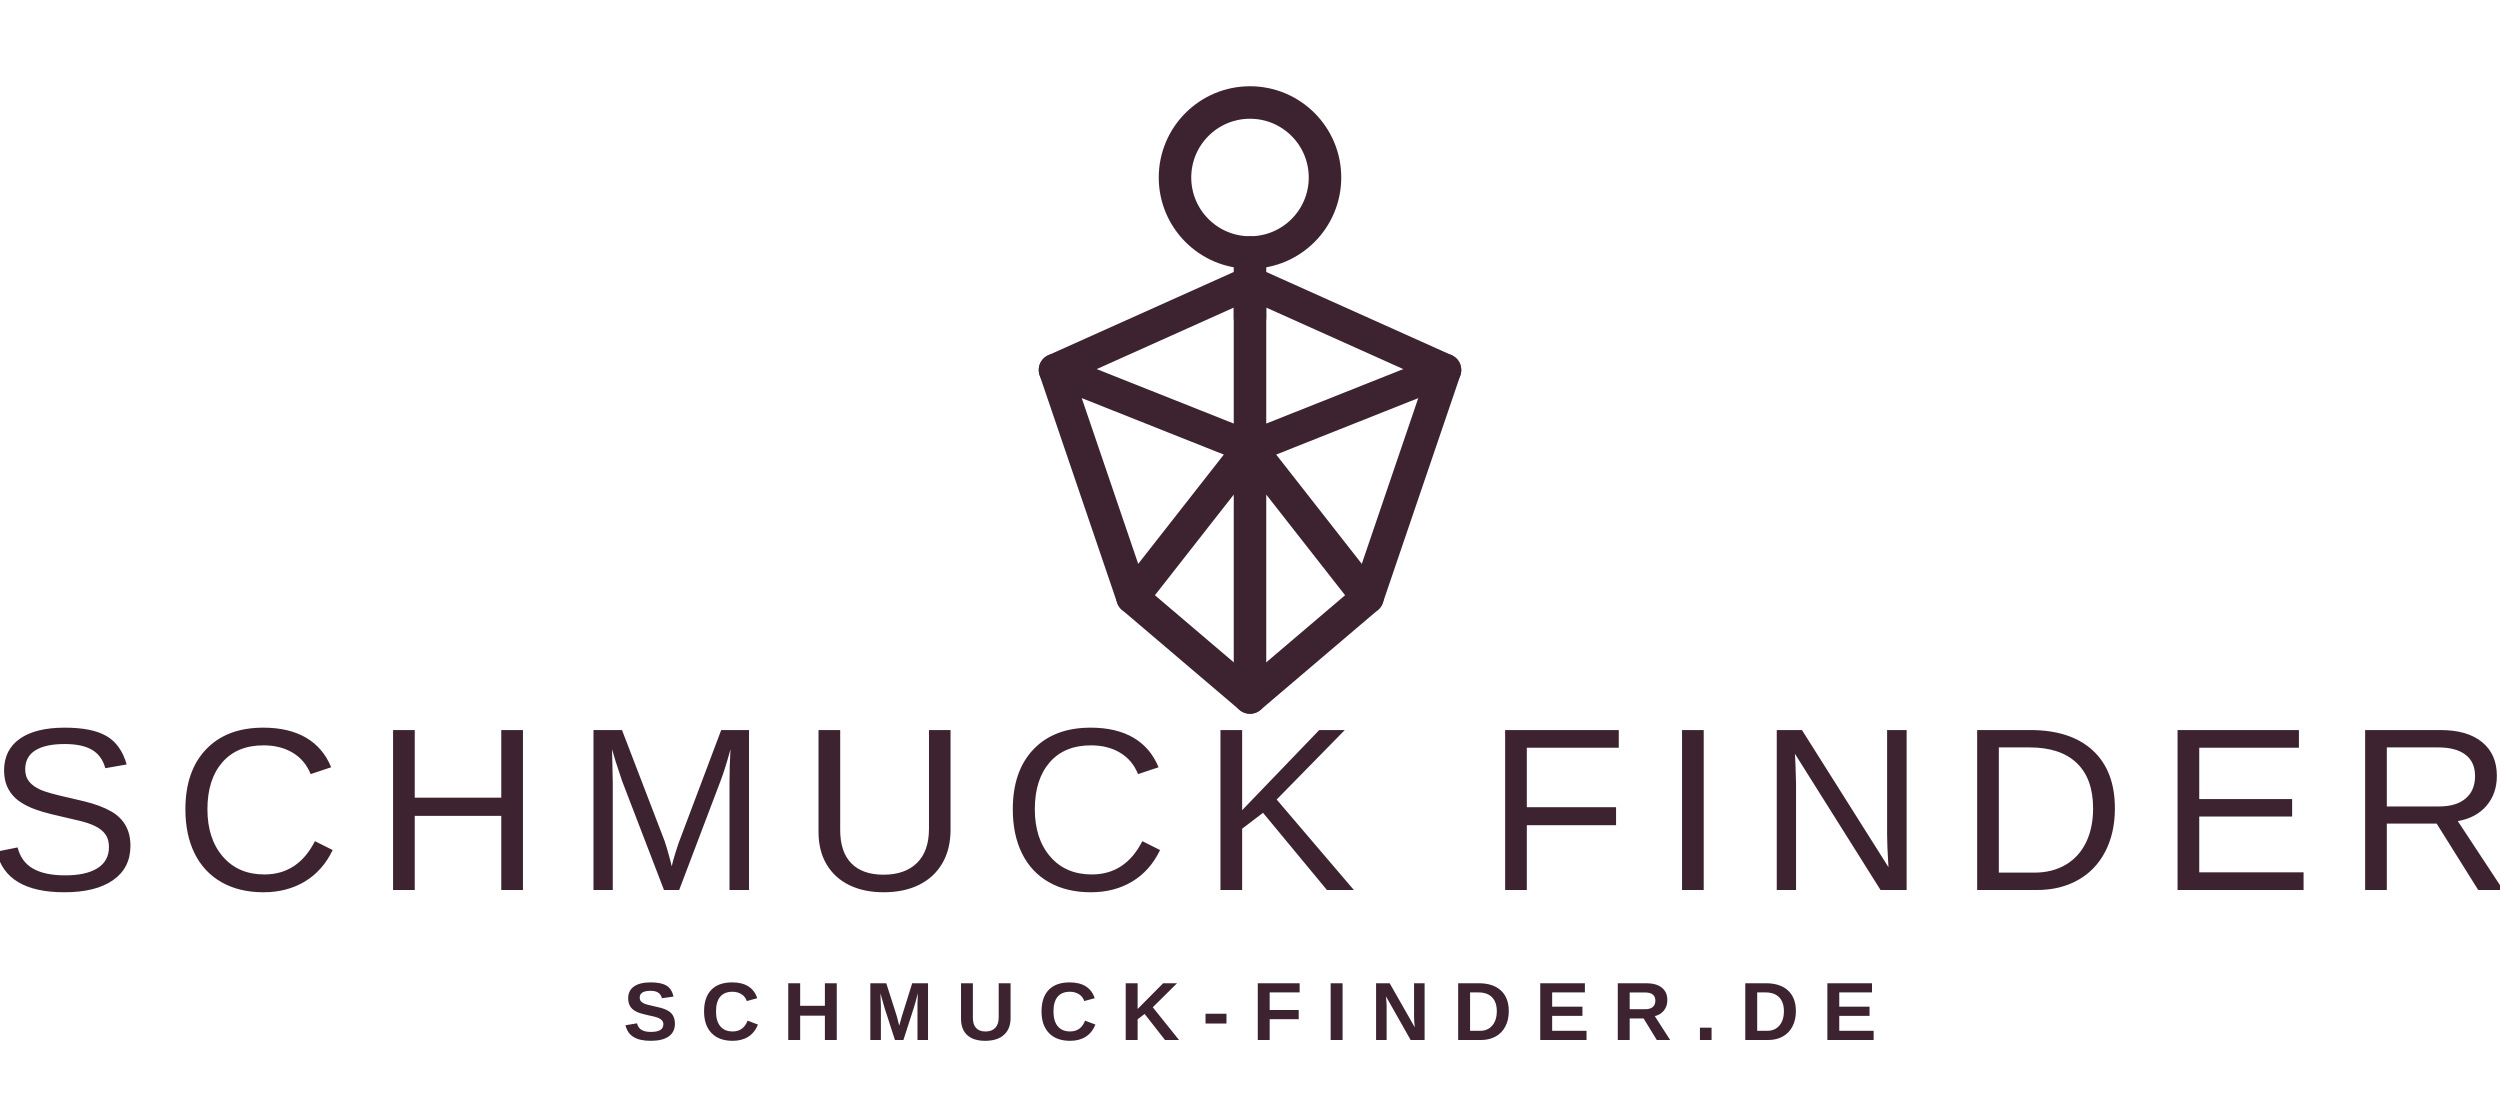
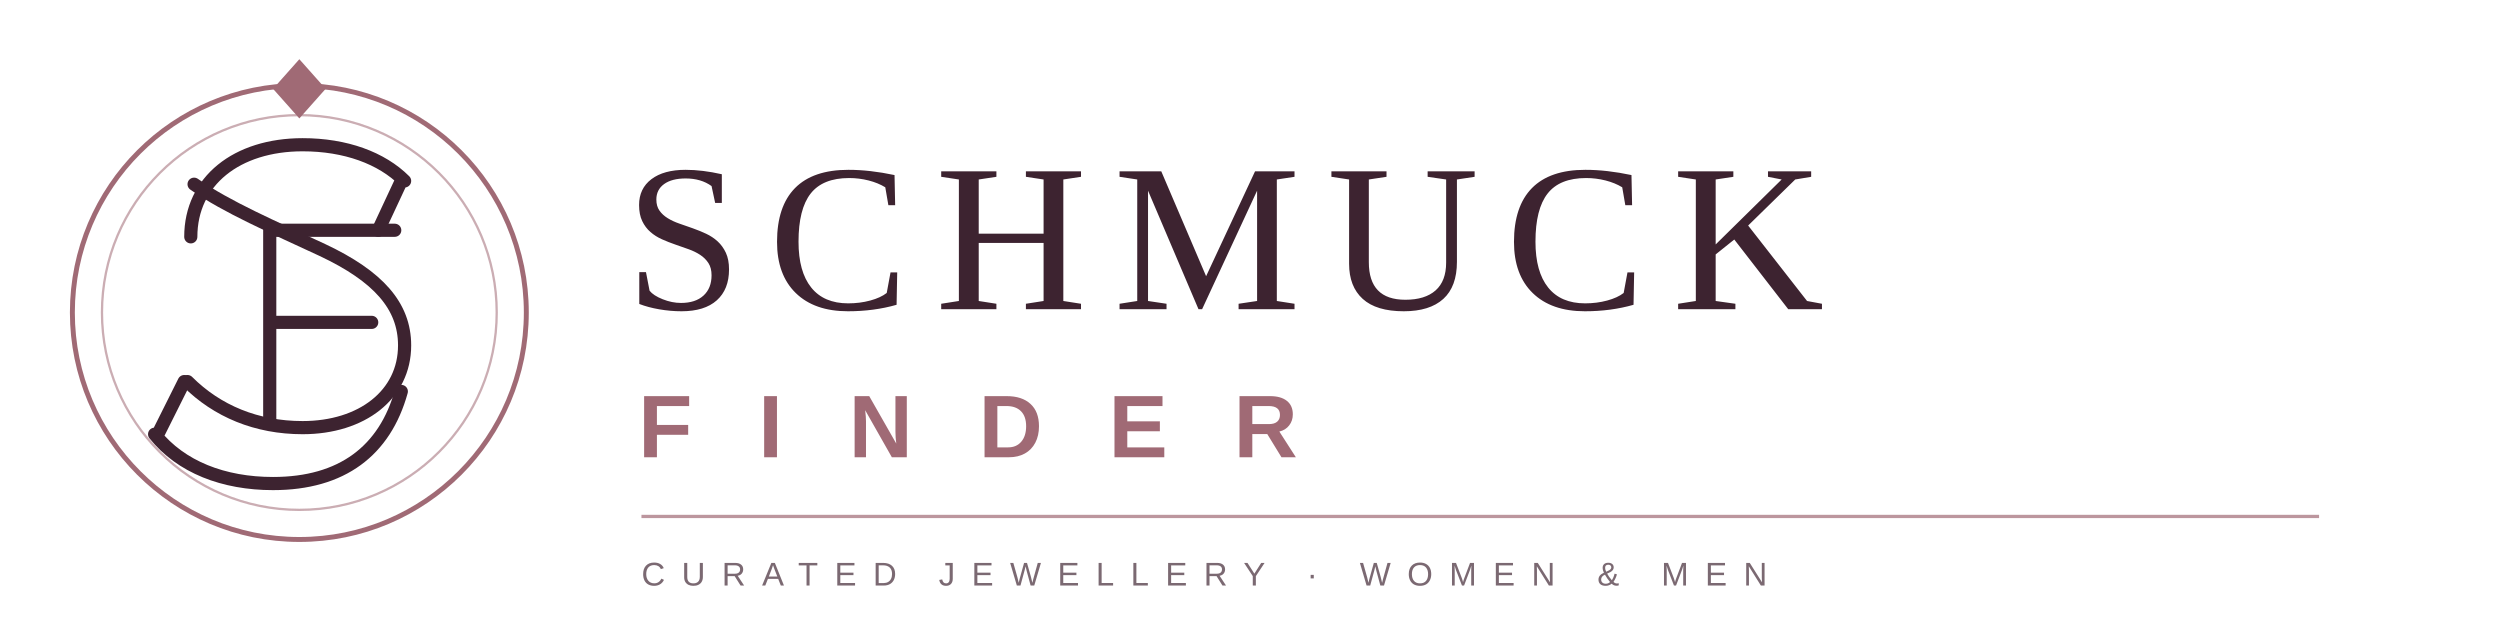
- <svg xmlns="http://www.w3.org/2000/svg" viewBox="0 0 1000 440" role="img" aria-labelledby="title desc">
-   <g fill="none" stroke="#3d2330" stroke-width="13" stroke-linecap="round" stroke-linejoin="round">
-     <circle cx="500" cy="71" r="30" />
-     <path d="M500 101v26" />
-     <path d="M422 148 500 113l78 35-31 91-47 40-47-40z" />
-     <path d="m422 148 78 31 78-31M500 113v166M453 239l47-60 47 60" />
+ <svg xmlns="http://www.w3.org/2000/svg" viewBox="0 0 760 190" role="img" aria-labelledby="title desc">
+   <g fill="none" stroke="#a06a75" stroke-linecap="round" stroke-linejoin="round">
+     <circle cx="91" cy="95" r="69" stroke-width="1.5" />
+     <circle cx="91" cy="95" r="60" stroke-width=".7" opacity=".55" />
+     <path d="M58 72c0-17 14-28 34-28 13 0 24 4 31 11M122 55l-7 15M122 119c-5 18-18 28-39 28-15 0-28-5-36-15M48 132l8-16" stroke="#3d2330" stroke-width="4" />
+     <path d="M59 56c10 7 24 13 39 20 17 8 25 17 25 29 0 15-13 25-31 25-14 0-26-5-35-14" stroke="#3d2330" stroke-width="4" />
+     <path d="M82 70h38M82 70v58M82 98h31" stroke="#3d2330" stroke-width="4" />
+     <path d="m91 18 8 9-8 9-8-9z" fill="#a06a75" stroke-width="0" />
  </g>
-   <text x="500" y="356" fill="#3d2330" text-anchor="middle" font-family="Arial, Helvetica, sans-serif" font-size="93" font-weight="300" letter-spacing="13">SCHMUCK FINDER</text>
-   <text x="500" y="416" fill="#3d2330" text-anchor="middle" font-family="Arial, Helvetica, sans-serif" font-size="33" font-weight="700" letter-spacing="9">SCHMUCK-FINDER.DE</text>
+   <text x="190" y="94" fill="#3d2330" font-family="Georgia, 'Times New Roman', serif" font-size="64" letter-spacing="8">SCHMUCK</text>
+   <text x="194" y="139" fill="#a06a75" font-family="Arial, Helvetica, sans-serif" font-size="27" font-weight="600" letter-spacing="20">FINDER</text>
+   <path d="M195 157H705" stroke="#a06a75" opacity=".7" />
+   <text x="195" y="178" fill="#3d2330" opacity=".68" font-family="Arial, Helvetica, sans-serif" font-size="10" letter-spacing="5">CURATED JEWELLERY · WOMEN &amp; MEN</text>
</svg>
